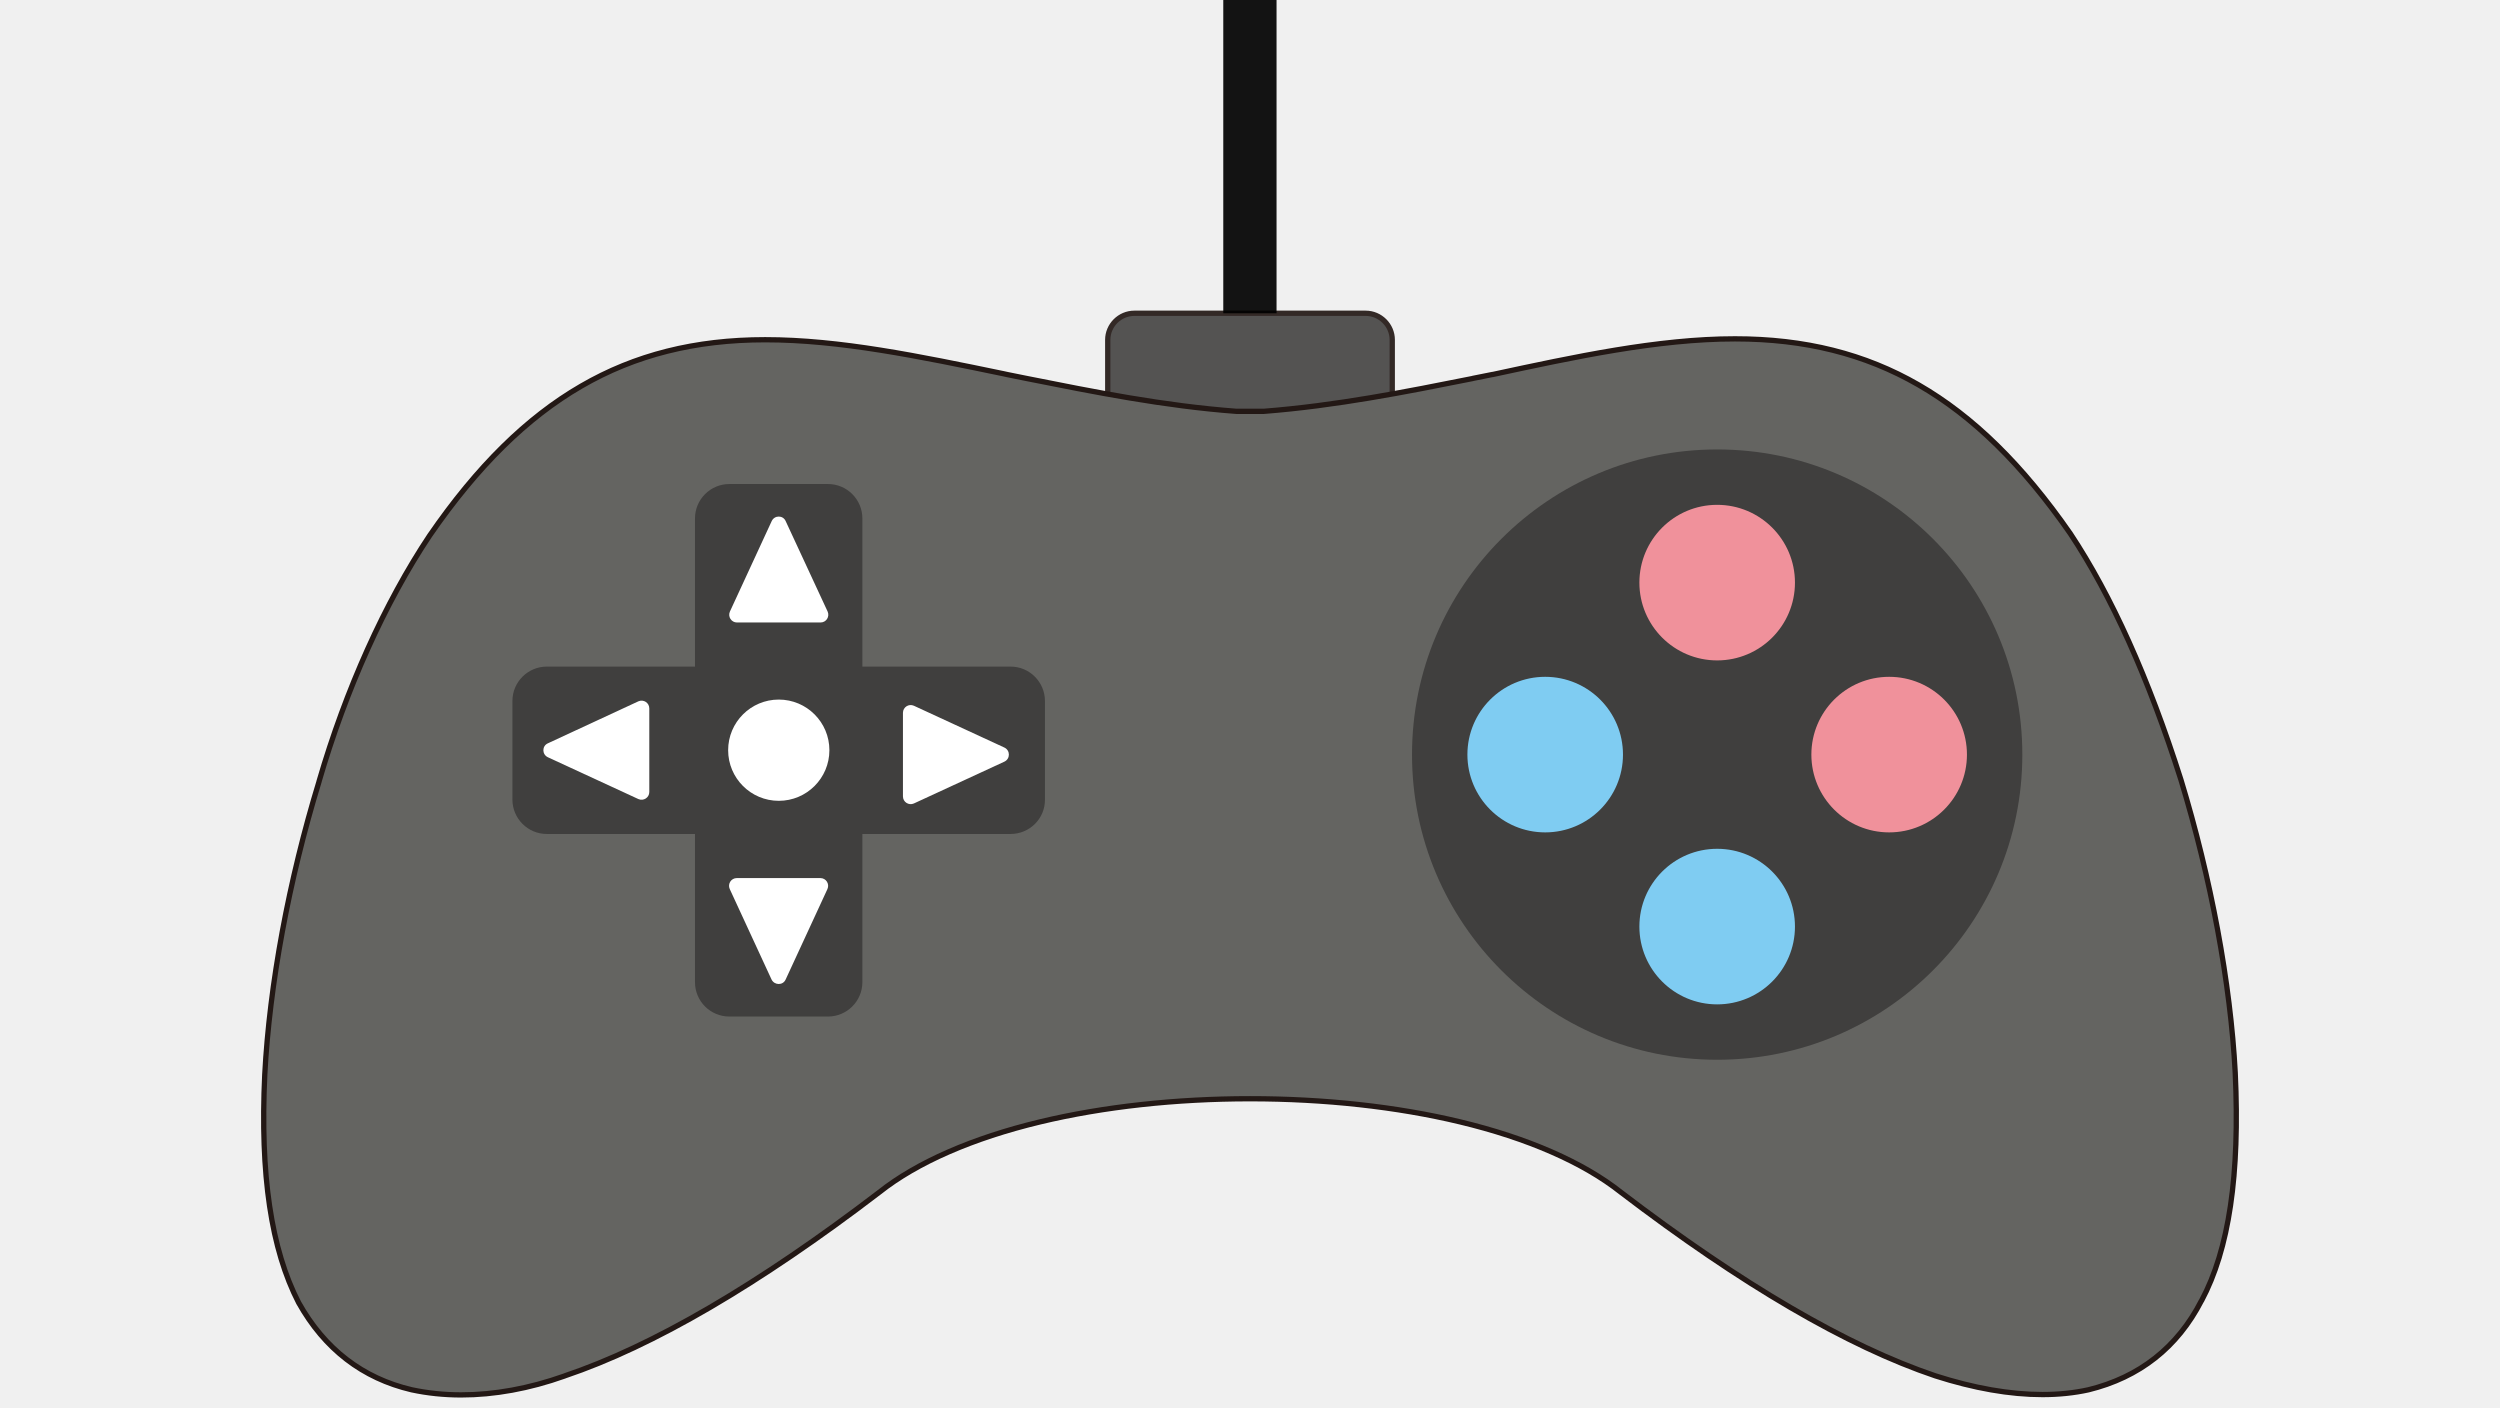
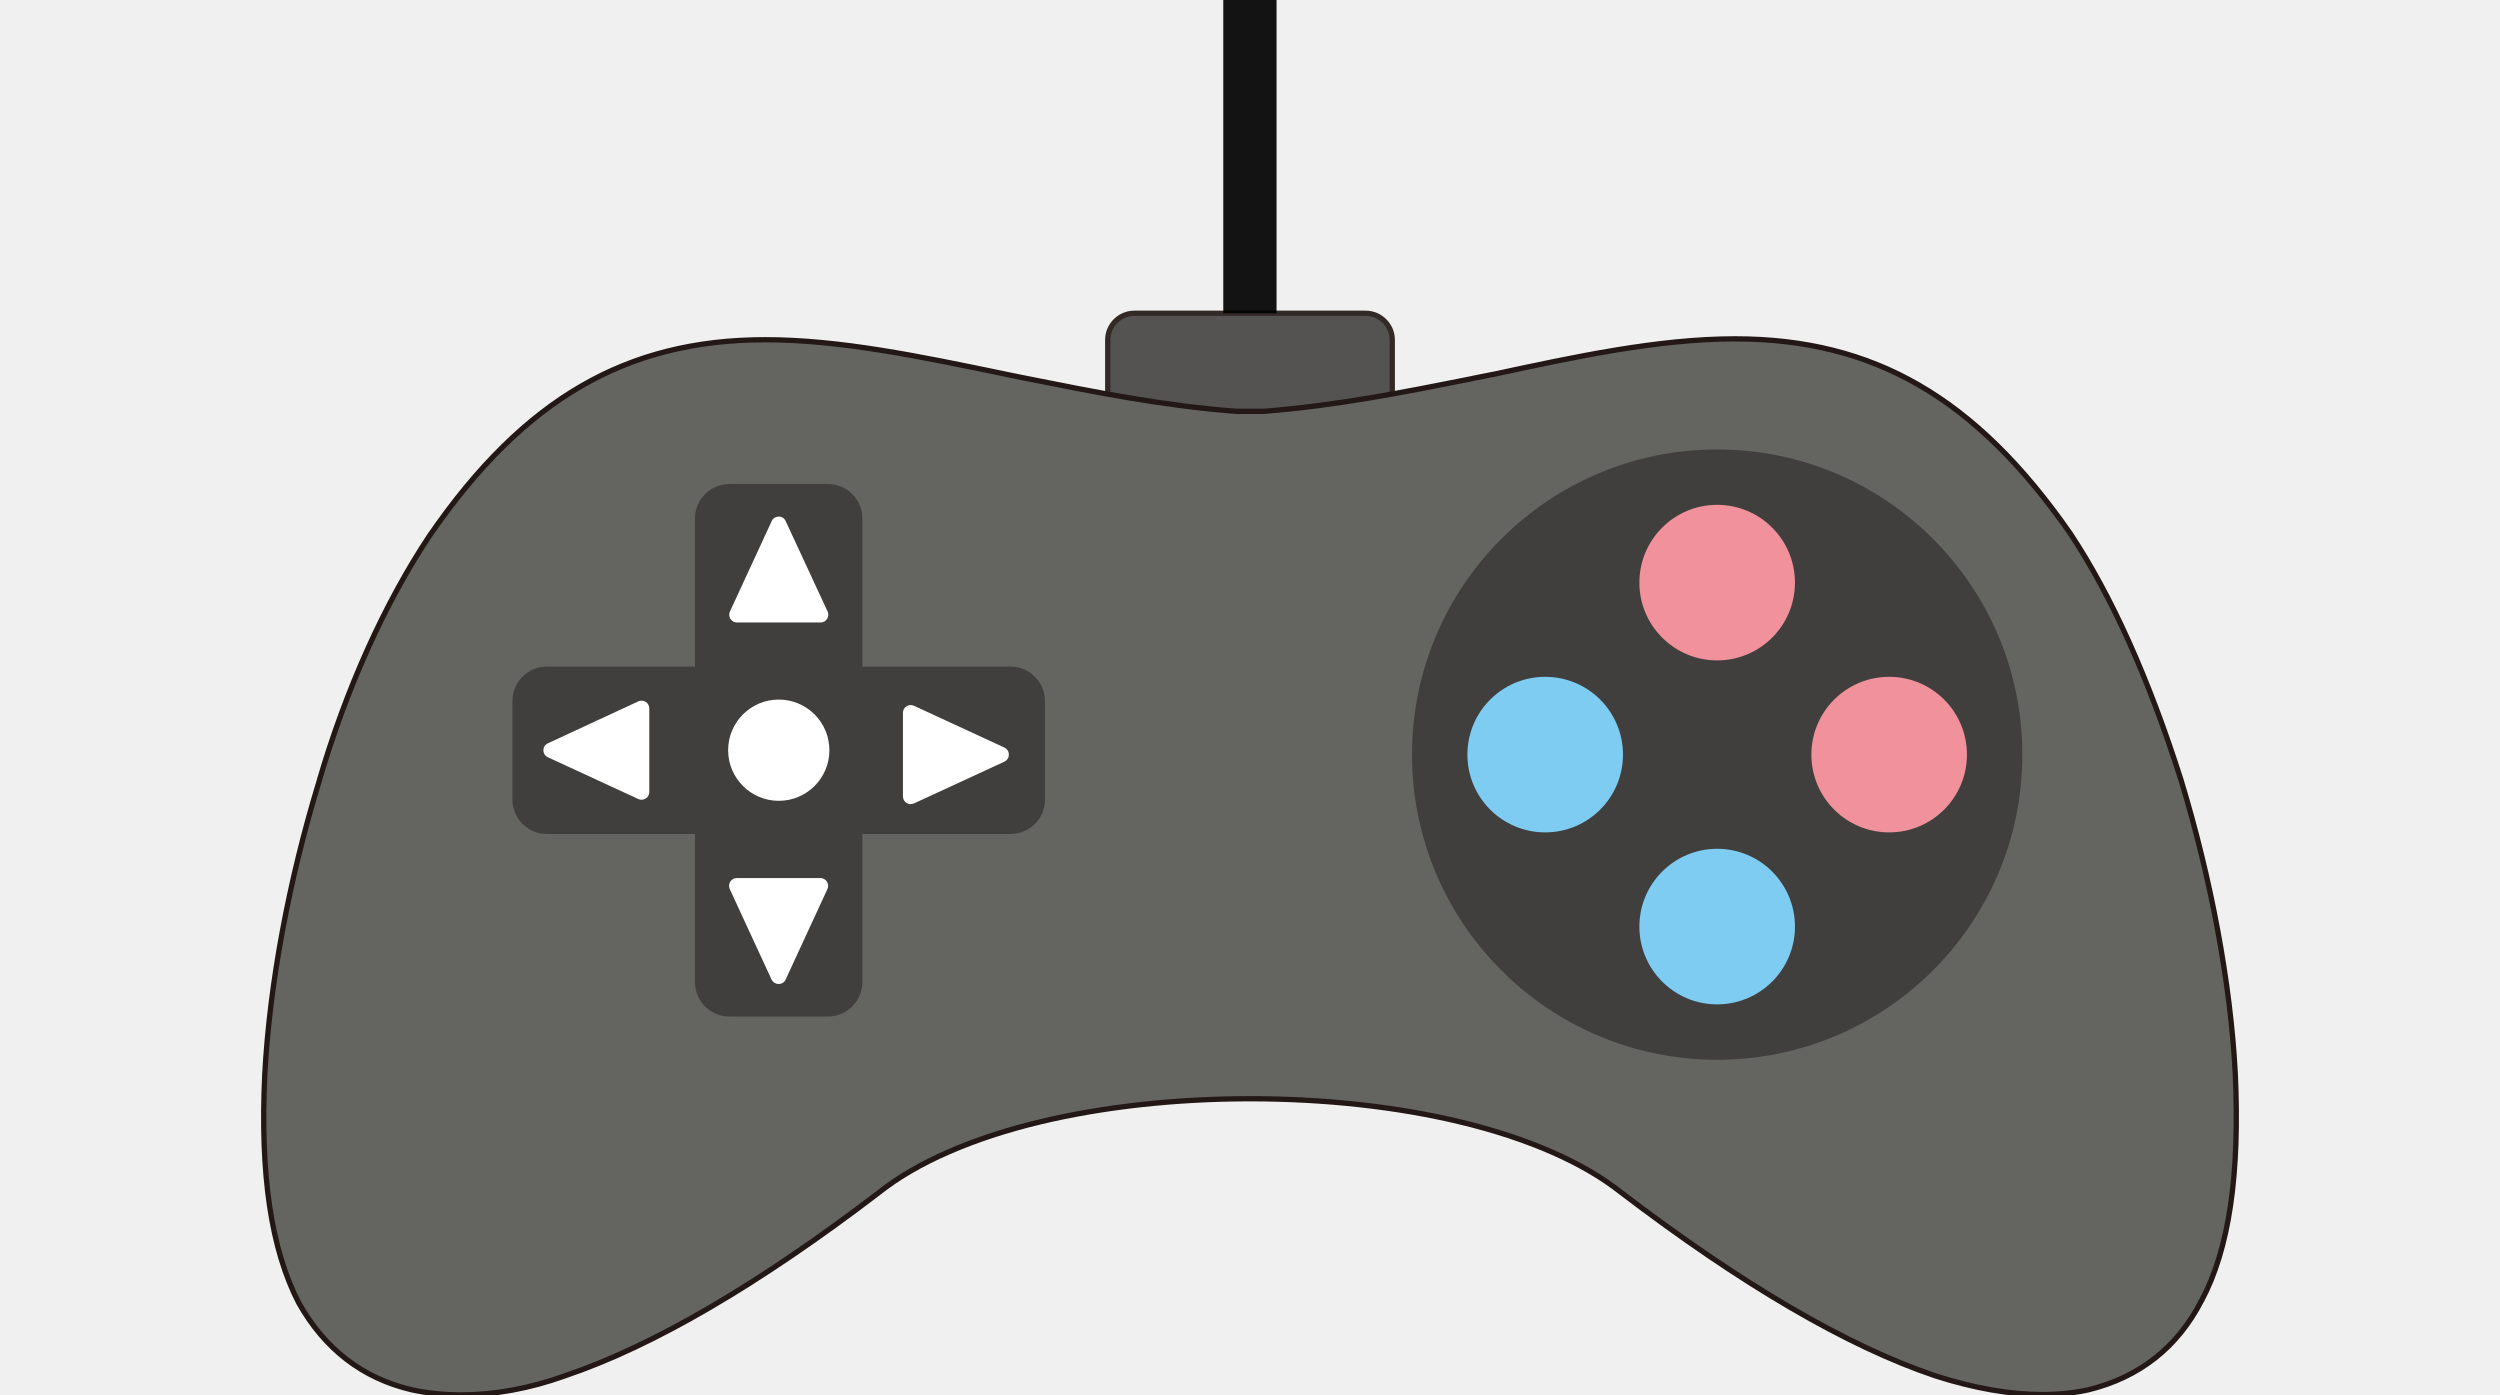
- <svg xmlns="http://www.w3.org/2000/svg" version="1.1" id="Capa_1" x="0px" y="0px" viewBox="0 0 1417.3 798.2" style="enable-background: new 0 0 1417.3 798.2" xml:space="preserve">
+ <svg xmlns="http://www.w3.org/2000/svg" version="1.1" id="Capa_1" x="0px" y="0px" viewBox="0 0 1417.3 790.8" style="enable-background:new 0 0 1417.3 790.8;" xml:space="preserve">
  <style type="text/css">
	.st0{opacity:0.92;fill:#464544;stroke:#231815;stroke-width:3;stroke-miterlimit:10;enable-background:new    ;}
	.st1{fill:#646461;stroke:#231815;stroke-width:3;stroke-miterlimit:10;}
	.st2{fill:#403F3E;}
	.st3{fill:#F0919B;}
	.st4{fill:#7FCCF2;}
	.st5{fill:#FFFFFF;}
- 	.c_up{fill:rgba(0,0,0,0);}
	.st6{opacity:0.92;enable-background:new    ;}
</style>
-   <path class="st0" d="M 774.2 259.4 H 643.1 c -8.3 0 -15.1 -6.8 -15.1 -15.1 v -51.6 c 0 -8.3 6.8 -15.1 15.1 -15.1 h 131.1 c 8.3 0 15.1 6.8 15.1 15.1 v 51.6 C 789.3 252.7 782.5 259.4 774.2 259.4 z" />
-   <path class="st1" d="M 261.4 790.8 c -9.7 0 -19.1 -1 -28 -2.9 c -27.8 -6.5 -49.4 -23.1 -64.1 -49.4 l 0 0 c -15.6 -30.3 -21.9 -72.6 -19.2 -129.3 c 2.7 -51 13.6 -110 30.8 -166.2 v -0.1 c 15.1 -51.9 37.4 -101.4 62.7 -139.3 c 26.9 -39.1 55 -66.8 85.9 -84.7 c 30.5 -17.7 64.6 -26.3 104.3 -26.3 c 42.3 0 87.4 9.4 135.2 19.3 l 2.3 0.5 c 3.4 0.7 10.9 2.2 10.9 2.2 c 38.1 7.6 77.5 15.5 118.8 18.6 c 0.3 0 0.6 0 0.9 0 h 13.6 c 0.3 0 0.6 0 0.9 0 c 41 -3.2 80.4 -11 118.4 -18.6 l 0.3 -0.1 c 3.7 -0.7 7.3 -1.5 11 -2.2 c 0.1 0 0.1 0 0.2 0 c 46 -9.9 93.6 -20.2 137.3 -20.2 c 39.6 0 73.6 8.5 104.1 26.1 c 30.9 17.8 59 45.4 86 84.3 c 23.3 35.1 44.4 82 62.7 139.5 c 17.1 56.2 28.1 115.2 30.8 166.2 c 2.7 57.8 -3.5 100 -19.1 129.2 c 0 0 0 0.1 -0.1 0.1 c -13.6 26.4 -35.1 43.3 -64 50.4 c -8.1 1.8 -16.9 2.7 -26.1 2.7 c -18.5 0 -38.9 -3.6 -60.7 -10.6 c -49.9 -16.8 -109.9 -51.9 -178.3 -104.1 l 0 0 C 897.6 659 866 645.2 827.7 636 c -35.8 -8.6 -76.9 -13.1 -119 -13.1 c -42 0 -83.2 4.5 -119 13.1 c -38.3 9.2 -69.9 23 -91.2 39.9 c -68.4 52.3 -128.4 87.3 -178.3 104.1 c -0.1 0 -0.1 0 -0.2 0.1 C 300 787.2 280.3 790.8 261.4 790.8 z" />
+   <path class="st0" d="M774.2,259.4H643.1c-8.3,0-15.1-6.8-15.1-15.1v-51.6c0-8.3,6.8-15.1,15.1-15.1h131.1c8.3,0,15.1,6.8,15.1,15.1  v51.6C789.3,252.7,782.5,259.4,774.2,259.4z" />
+   <path class="st1" d="M261.4,790.8c-9.7,0-19.1-1-28-2.9c-27.8-6.5-49.4-23.1-64.1-49.4l0,0c-15.6-30.3-21.9-72.6-19.2-129.3  c2.7-51,13.6-110,30.8-166.2v-0.1c15.1-51.9,37.4-101.4,62.7-139.3c26.9-39.1,55-66.8,85.9-84.7c30.5-17.7,64.6-26.3,104.3-26.3  c42.3,0,87.4,9.4,135.2,19.3l2.3,0.5c3.4,0.7,10.9,2.2,10.9,2.2c38.1,7.6,77.5,15.5,118.8,18.6c0.3,0,0.6,0,0.9,0h13.6  c0.3,0,0.6,0,0.9,0c41-3.2,80.4-11,118.4-18.6l0.3-0.1c3.7-0.7,7.3-1.5,11-2.2c0.1,0,0.1,0,0.2,0c46-9.9,93.6-20.2,137.3-20.2  c39.6,0,73.6,8.5,104.1,26.1c30.9,17.8,59,45.4,86,84.3c23.3,35.1,44.4,82,62.7,139.5c17.1,56.2,28.1,115.2,30.8,166.2  c2.7,57.8-3.5,100-19.1,129.2c0,0,0,0.1-0.1,0.1c-13.6,26.4-35.1,43.3-64,50.4c-8.1,1.8-16.9,2.7-26.1,2.7  c-18.5,0-38.9-3.6-60.7-10.6c-49.9-16.8-109.9-51.9-178.3-104.1l0,0C897.6,659,866,645.2,827.7,636c-35.8-8.6-76.9-13.1-119-13.1  c-42,0-83.2,4.5-119,13.1c-38.3,9.2-69.9,23-91.2,39.9c-68.4,52.3-128.4,87.3-178.3,104.1c-0.1,0-0.1,0-0.2,0.1  C300,787.2,280.3,790.8,261.4,790.8z" />
  <g>
    <circle class="st2" cx="973.5" cy="427.8" r="173" />
    <circle class="st3" cx="1071" cy="427.8" r="44.1" />
    <circle class="st3" cx="973.5" cy="330.3" r="44.1" />
    <circle class="st4" cx="876" cy="427.8" r="44.1" />
    <circle class="st4" cx="973.5" cy="525.3" r="44.1" />
  </g>
  <g>
    <g>
-       <path class="st2" d="M 572.9 472.8 H 310 c -10.8 0 -19.5 -8.8 -19.5 -19.5 v -55.9 c 0 -10.8 8.8 -19.5 19.5 -19.5 h 262.9 c 10.8 0 19.5 8.8 19.5 19.5 v 55.9 C 592.5 464.1 583.7 472.8 572.9 472.8 z" />
-       <path class="st2" d="M 394 556.8 V 293.9 c 0 -10.8 8.8 -19.5 19.5 -19.5 h 55.9 c 10.8 0 19.5 8.8 19.5 19.5 v 262.9 c 0 10.8 -8.8 19.5 -19.5 19.5 h -55.9 C 402.7 576.3 394 567.6 394 556.8 z" />
+       <path class="st2" d="M572.9,472.8H310c-10.8,0-19.5-8.8-19.5-19.5v-55.9c0-10.8,8.8-19.5,19.5-19.5h262.9    c10.8,0,19.5,8.8,19.5,19.5v55.9C592.5,464.1,583.7,472.8,572.9,472.8z" />
+       <path class="st2" d="M394,556.8V293.9c0-10.8,8.8-19.5,19.5-19.5h55.9c10.8,0,19.5,8.8,19.5,19.5v262.9c0,10.8-8.8,19.5-19.5,19.5    h-55.9C402.7,576.3,394,567.6,394,556.8z" />
    </g>
-     <path class="st5" d="M 437.5 295.4 l -23.7 51.3 c -1.3 2.9 0.8 6.2 4 6.2 h 47.4 c 3.2 0 5.3 -3.3 4 -6.2 l -23.8 -51.3 C 443.9 292 439.1 292 437.5 295.4 z" />
-     <path class="st5" d="M 445.4 555.3 l 23.7 -51.3 c 1.3 -2.9 -0.8 -6.2 -4 -6.2 h -47.4 c -3.2 0 -5.3 3.3 -4 6.2 l 23.7 51.3 C 439.1 558.7 443.9 558.7 445.4 555.3 z" />
-     <path class="st5" d="M 310.6 429.3 l 51.3 23.7 c 2.9 1.3 6.2 -0.8 6.2 -4 v -47.4 c 0 -3.2 -3.3 -5.3 -6.2 -4 l -51.3 23.8 C 307.2 422.9 307.2 427.7 310.6 429.3 z" />
-     <path class="st5" d="M 569.4 423.8 l -51.3 -23.7 c -2.9 -1.3 -6.2 0.8 -6.2 4 v 47.4 c 0 3.2 3.3 5.3 6.2 4 l 51.3 -23.7 C 572.8 430.2 572.8 425.4 569.4 423.8 z" />
+     <path class="st5" d="M437.5,295.4l-23.7,51.3c-1.3,2.9,0.8,6.2,4,6.2h47.4c3.2,0,5.3-3.3,4-6.2l-23.8-51.3   C443.9,292,439.1,292,437.5,295.4z" />
+     <path class="st5" d="M445.4,555.3l23.7-51.3c1.3-2.9-0.8-6.2-4-6.2h-47.4c-3.2,0-5.3,3.3-4,6.2l23.7,51.3   C439.1,558.7,443.9,558.7,445.4,555.3z" />
+     <path class="st5" d="M310.6,429.3l51.3,23.7c2.9,1.3,6.2-0.8,6.2-4v-47.4c0-3.2-3.3-5.3-6.2-4l-51.3,23.8   C307.2,422.9,307.2,427.7,310.6,429.3z" />
+     <path class="st5" d="M569.4,423.8l-51.3-23.7c-2.9-1.3-6.2,0.8-6.2,4v47.4c0,3.2,3.3,5.3,6.2,4l51.3-23.7   C572.8,430.2,572.8,425.4,569.4,423.8z" />
    <circle class="st5" cx="441.5" cy="425.3" r="28.7" />
  </g>
  <rect x="693.5" class="st6" width="30.2" height="177.6" />
</svg>
